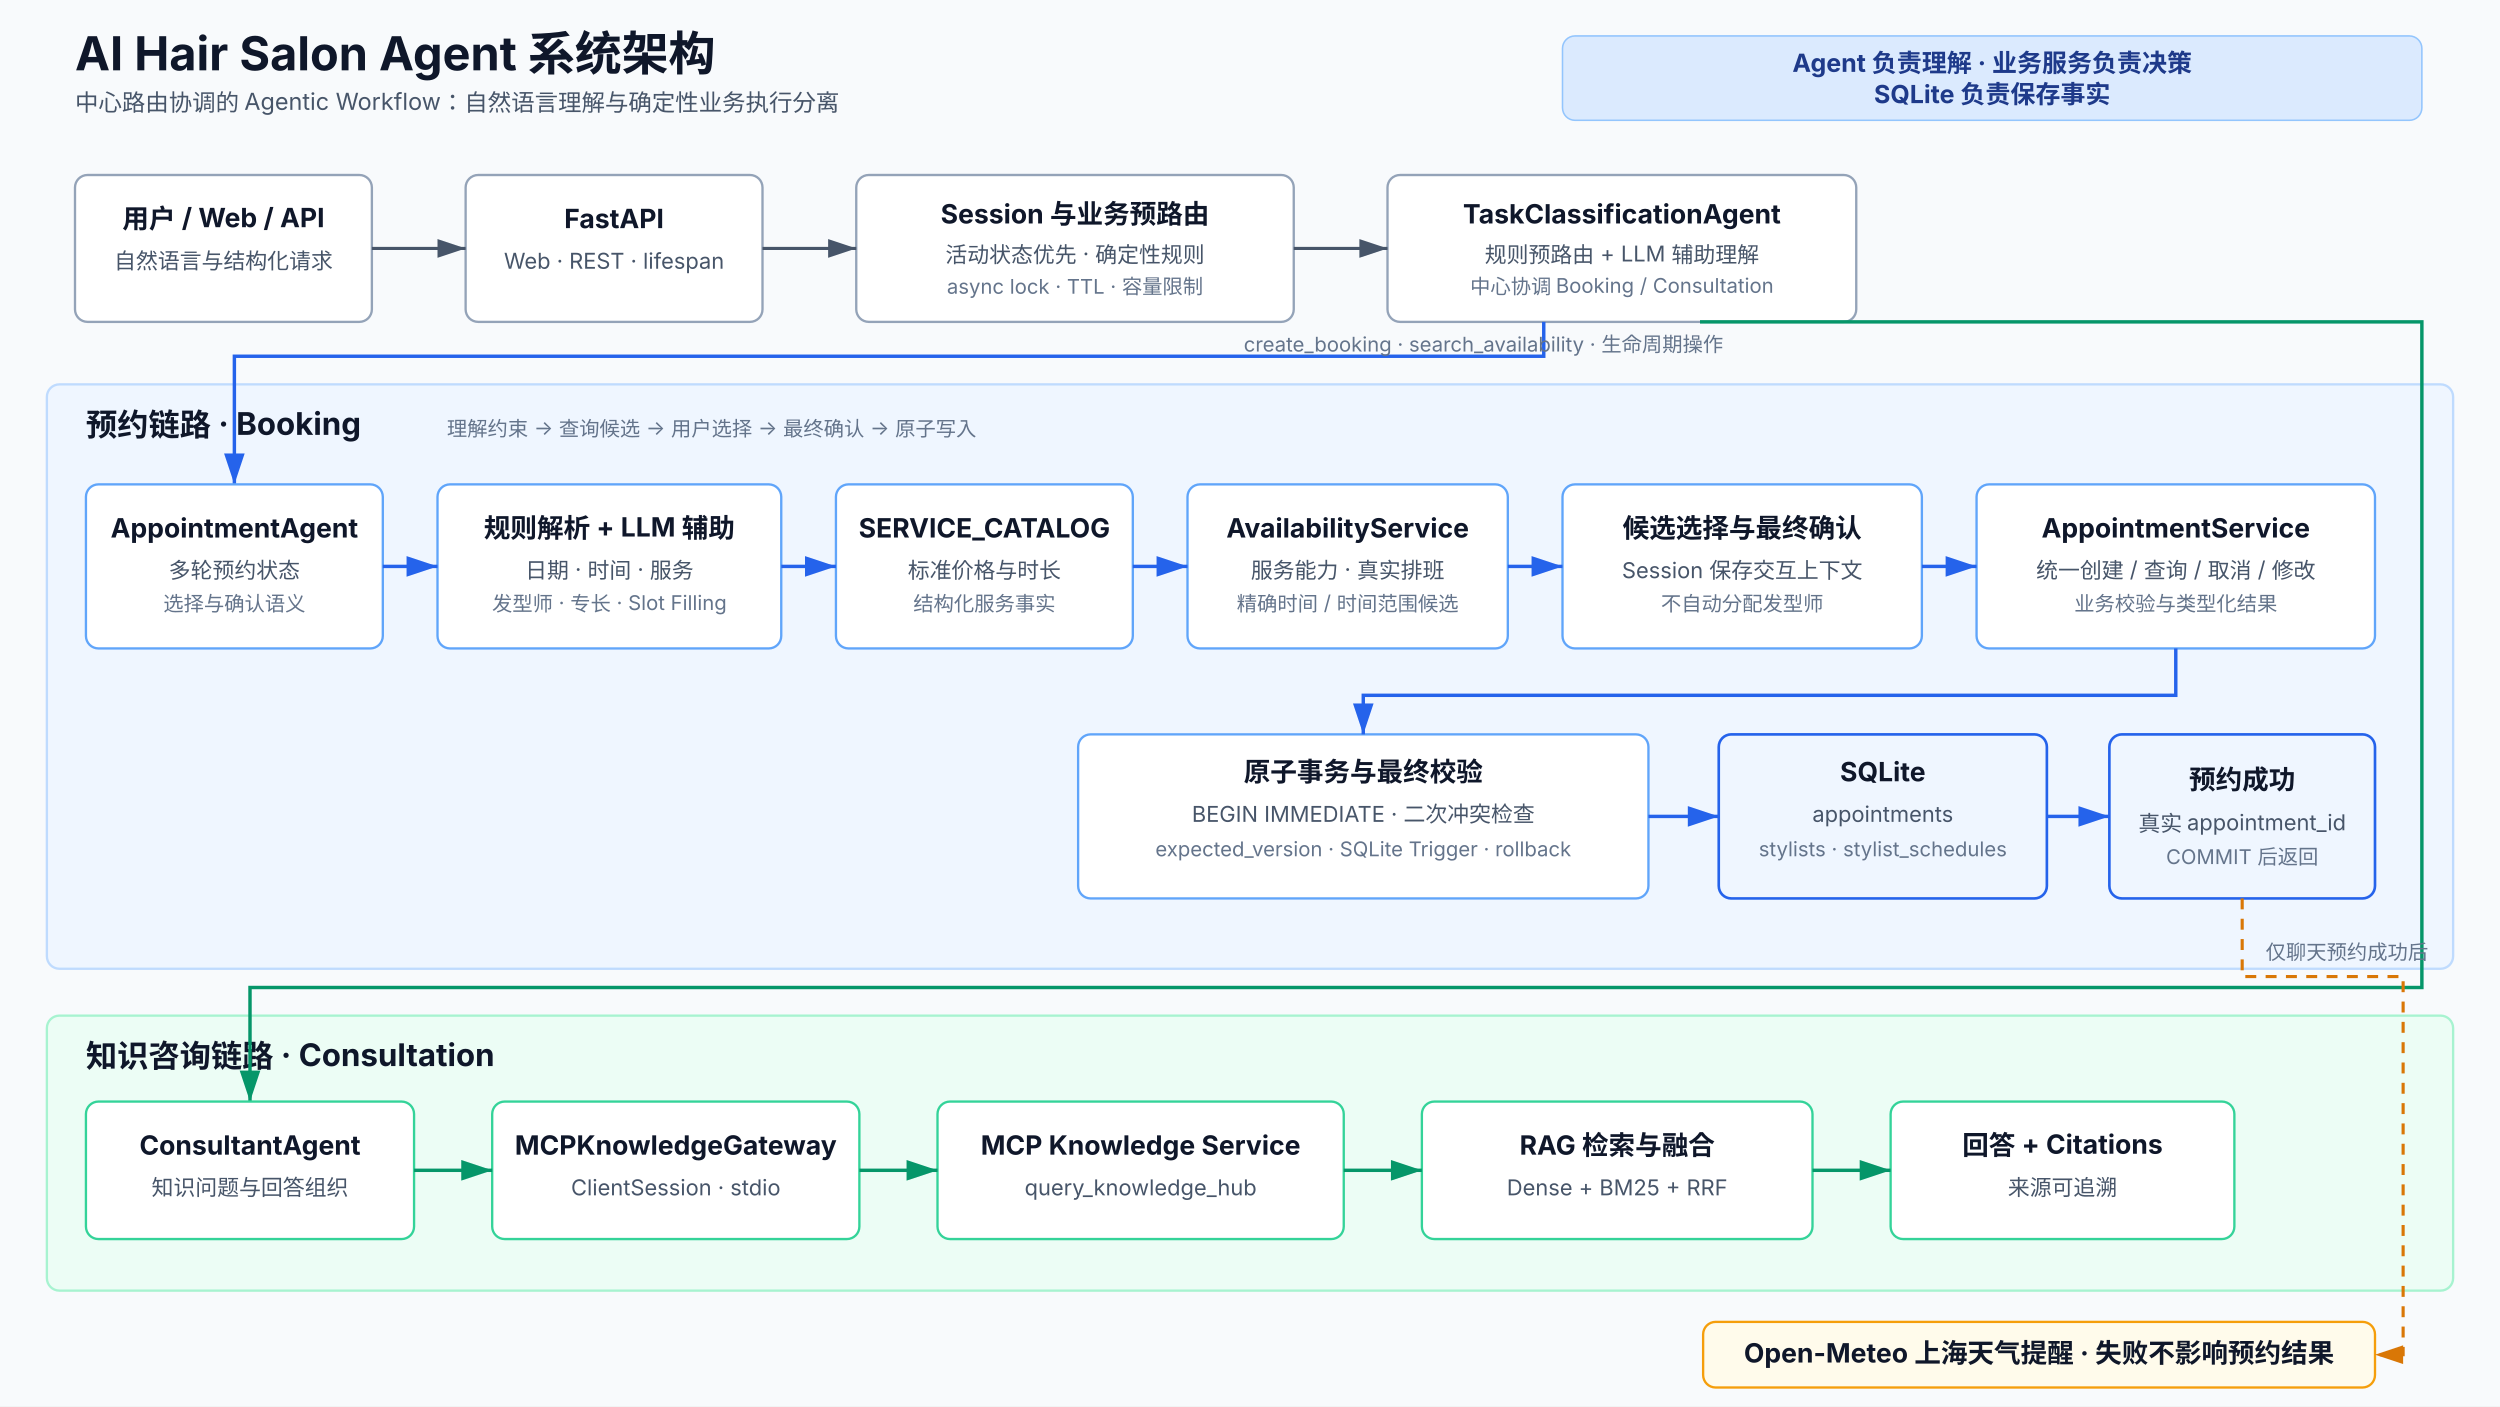
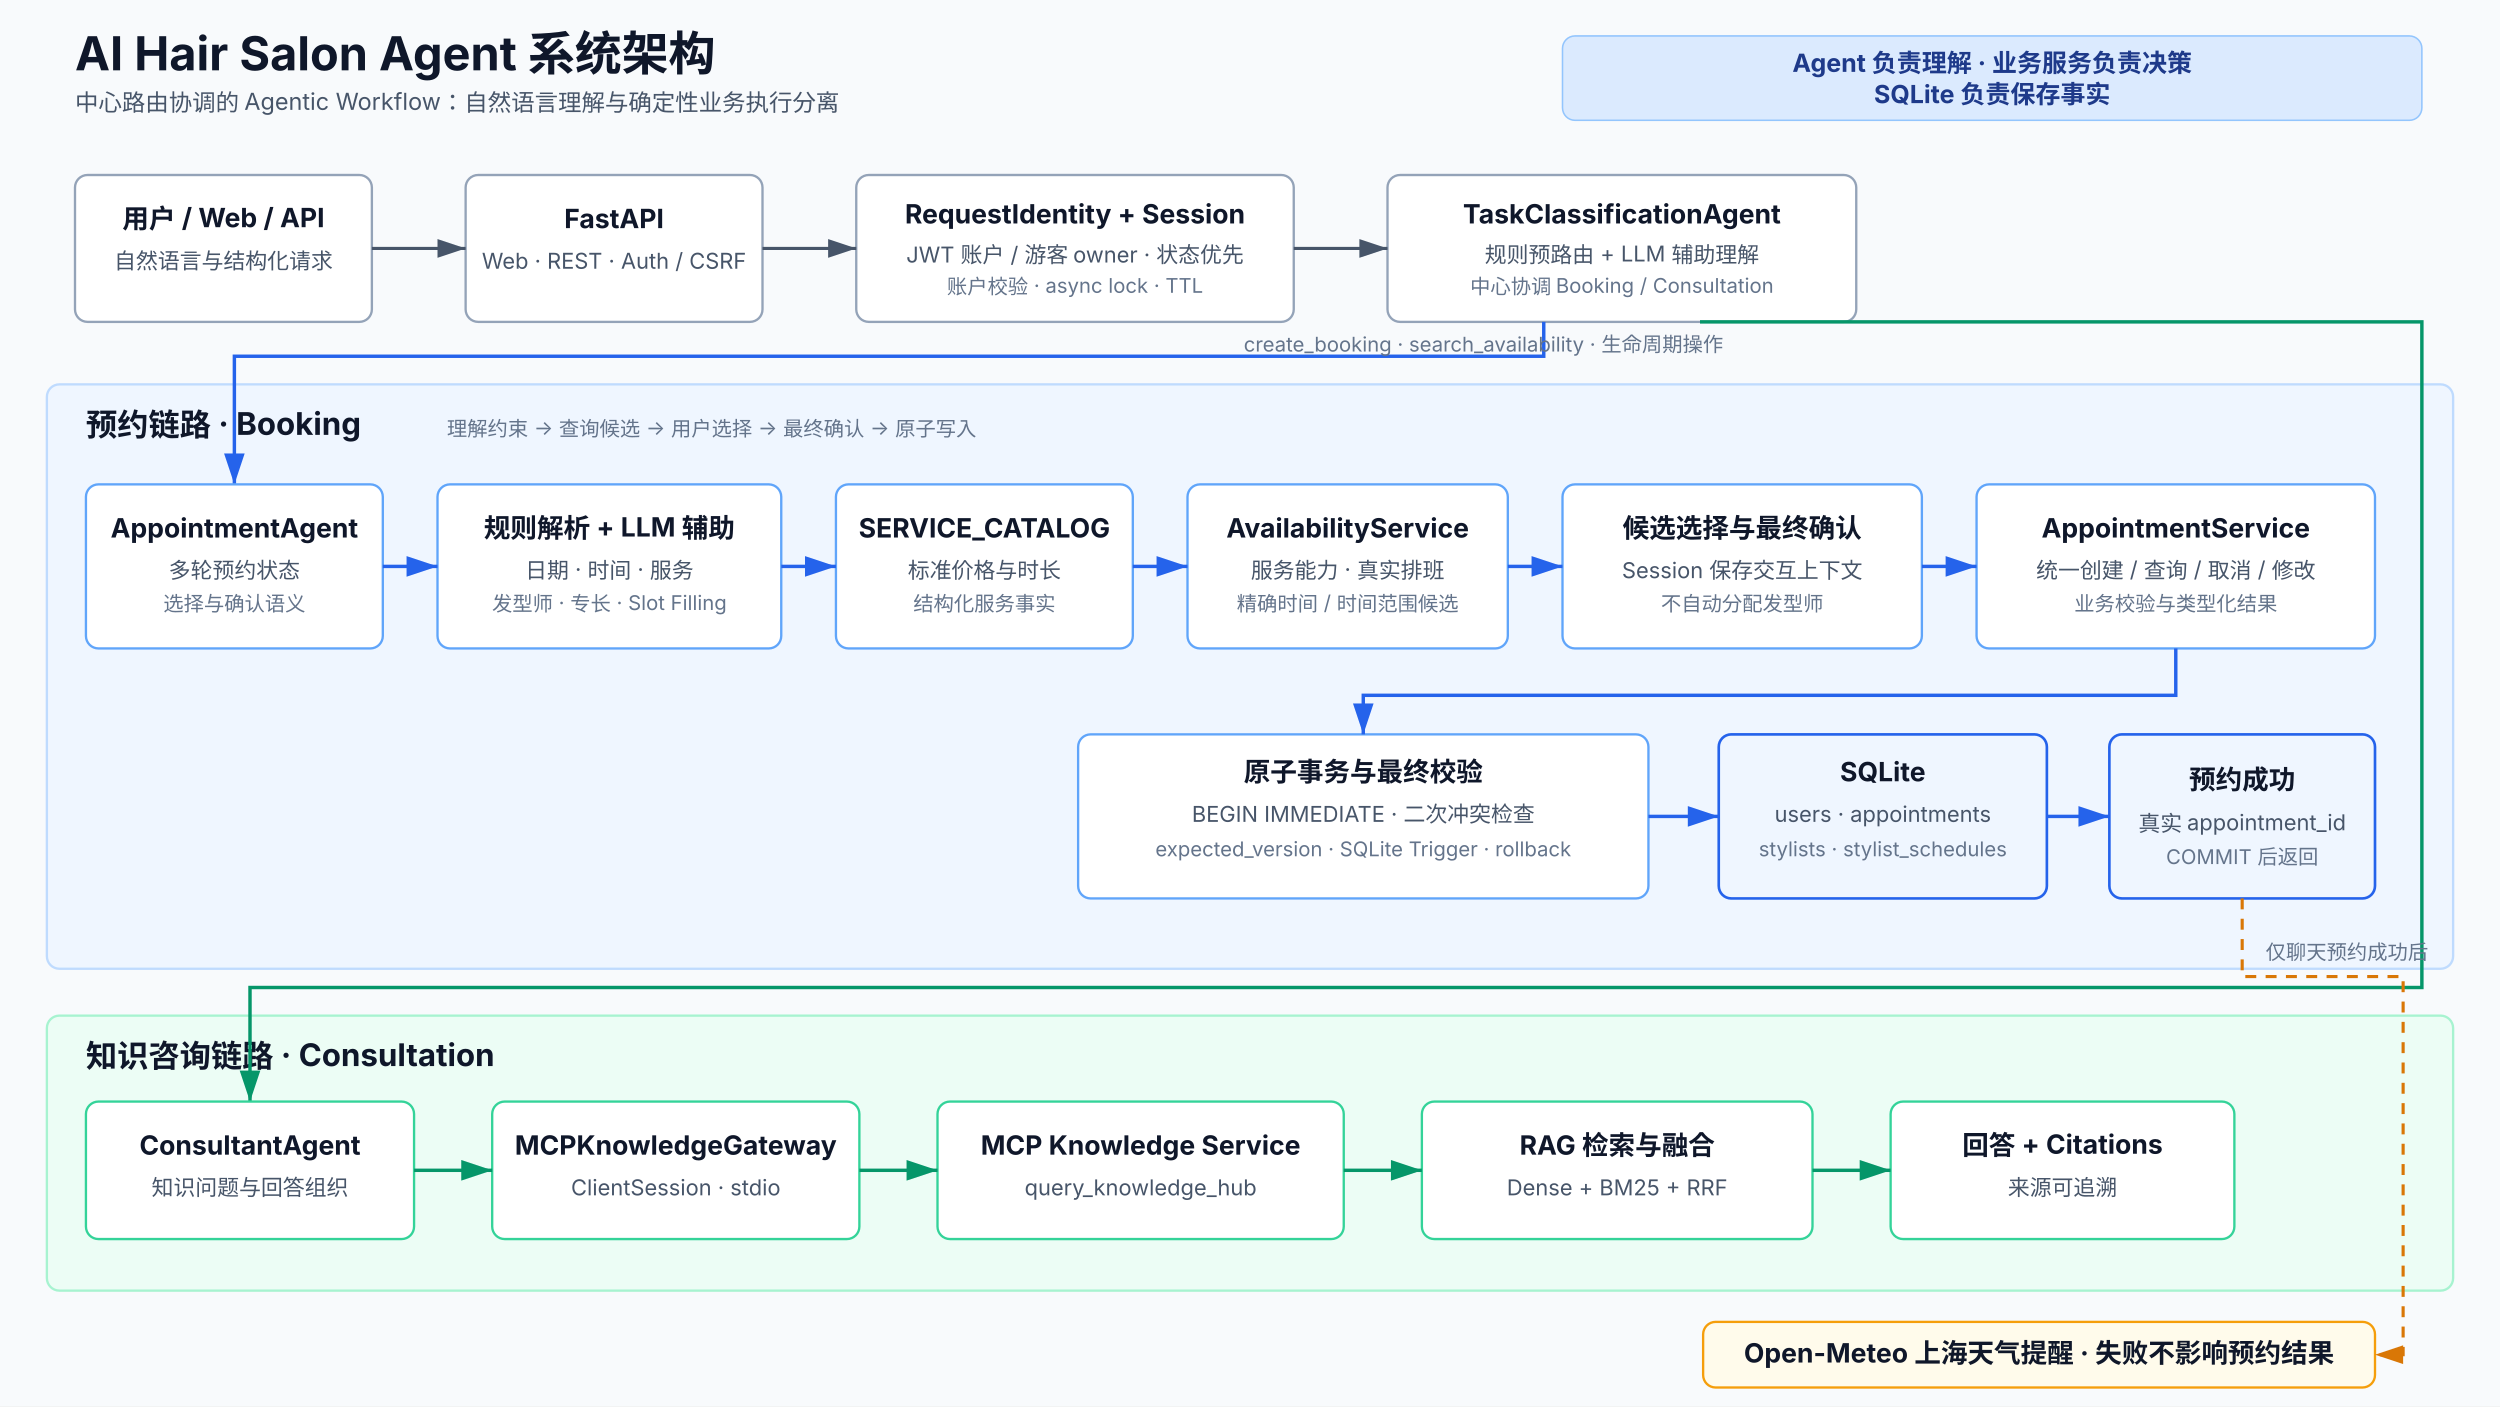
<svg xmlns="http://www.w3.org/2000/svg" width="1600" height="900" viewBox="0 0 1600 900" role="img" aria-labelledby="title desc">
  <defs>
    <marker id="arrow-slate" markerWidth="10" markerHeight="10" refX="9" refY="3" orient="auto" markerUnits="strokeWidth">
      <path d="M0,0 L0,6 L9,3 z" fill="#475569" />
    </marker>
    <marker id="arrow-blue" markerWidth="10" markerHeight="10" refX="9" refY="3" orient="auto" markerUnits="strokeWidth">
      <path d="M0,0 L0,6 L9,3 z" fill="#2563eb" />
    </marker>
    <marker id="arrow-green" markerWidth="10" markerHeight="10" refX="9" refY="3" orient="auto" markerUnits="strokeWidth">
      <path d="M0,0 L0,6 L9,3 z" fill="#059669" />
    </marker>
    <marker id="arrow-amber" markerWidth="10" markerHeight="10" refX="9" refY="3" orient="auto" markerUnits="strokeWidth">
      <path d="M0,0 L0,6 L9,3 z" fill="#d97706" />
    </marker>
    <style>
      text { font-family: -apple-system, BlinkMacSystemFont, "Segoe UI", "Microsoft YaHei", sans-serif; fill: #0f172a; }
      .page-title { font-size: 30px; font-weight: 700; }
      .page-subtitle { font-size: 15px; fill: #475569; }
      .principle { font-size: 16px; font-weight: 700; fill: #1e3a8a; }
      .lane-title { font-size: 20px; font-weight: 700; }
      .node-title { font-size: 17px; font-weight: 700; }
      .node-text { font-size: 14px; fill: #475569; }
      .tiny { font-size: 13px; fill: #64748b; }
      .entry-node { fill: #ffffff; stroke: #94a3b8; stroke-width: 1.5; }
      .booking-node { fill: #ffffff; stroke: #60a5fa; stroke-width: 1.5; }
      .consult-node { fill: #ffffff; stroke: #34d399; stroke-width: 1.5; }
      .data-node { fill: #eff6ff; stroke: #2563eb; stroke-width: 1.7; }
      .weather-node { fill: #fffbeb; stroke: #f59e0b; stroke-width: 1.5; }
      .arrow { fill: none; stroke: #475569; stroke-width: 2; marker-end: url(#arrow-slate); }
      .booking-arrow { fill: none; stroke: #2563eb; stroke-width: 2.2; marker-end: url(#arrow-blue); }
      .consult-arrow { fill: none; stroke: #059669; stroke-width: 2.2; marker-end: url(#arrow-green); }
      .weather-arrow { fill: none; stroke: #d97706; stroke-width: 2; stroke-dasharray: 7 6; marker-end: url(#arrow-amber); }
    </style>
  </defs>
  <rect width="1600" height="900" fill="#f8fafc" />
  <text x="48" y="45" class="page-title">AI Hair Salon Agent 系统架构</text>
  <text x="48" y="71" class="page-subtitle">中心路由协调的 Agentic Workflow：自然语言理解与确定性业务执行分离</text>
  <rect x="1000" y="23" width="550" height="54" rx="8" fill="#dbeafe" stroke="#93c5fd" />
  <text x="1275" y="46" text-anchor="middle" class="principle">Agent 负责理解 · 业务服务负责决策</text>
  <text x="1275" y="66" text-anchor="middle" class="principle">SQLite 负责保存事实</text>
  <rect x="48" y="112" width="190" height="94" rx="8" class="entry-node" />
  <text x="143" y="146" text-anchor="middle" class="node-title">用户 / Web / API</text>
  <text x="143" y="172" text-anchor="middle" class="node-text">自然语言与结构化请求</text>
  <rect x="298" y="112" width="190" height="94" rx="8" class="entry-node" />
  <text x="393" y="146" text-anchor="middle" class="node-title">FastAPI</text>
-   <text x="393" y="172" text-anchor="middle" class="node-text">Web · REST · lifespan</text>
+   <text x="393" y="172" text-anchor="middle" class="node-text">Web · REST · Auth / CSRF</text>
  <rect x="548" y="112" width="280" height="94" rx="8" class="entry-node" />
-   <text x="688" y="143" text-anchor="middle" class="node-title">Session 与业务预路由</text>
-   <text x="688" y="168" text-anchor="middle" class="node-text">活动状态优先 · 确定性规则</text>
-   <text x="688" y="188" text-anchor="middle" class="tiny">async lock · TTL · 容量限制</text>
+   <text x="688" y="143" text-anchor="middle" class="node-title">RequestIdentity + Session</text>
+   <text x="688" y="168" text-anchor="middle" class="node-text">JWT 账户 / 游客 owner · 状态优先</text>
+   <text x="688" y="188" text-anchor="middle" class="tiny">账户校验 · async lock · TTL</text>
  <rect x="888" y="112" width="300" height="94" rx="8" class="entry-node" />
  <text x="1038" y="143" text-anchor="middle" class="node-title">TaskClassificationAgent</text>
  <text x="1038" y="168" text-anchor="middle" class="node-text">规则预路由 + LLM 辅助理解</text>
  <text x="1038" y="188" text-anchor="middle" class="tiny">中心协调 Booking / Consultation</text>
  <path d="M238 159 H298" class="arrow" />
  <path d="M488 159 H548" class="arrow" />
  <path d="M828 159 H888" class="arrow" />
  <rect x="30" y="246" width="1540" height="374" rx="8" fill="#eff6ff" stroke="#bfdbfe" stroke-width="1.5" />
  <text x="55" y="279" class="lane-title" fill="#1d4ed8">预约链路 · Booking</text>
  <text x="286" y="279" class="tiny">理解约束 → 查询候选 → 用户选择 → 最终确认 → 原子写入</text>
  <path d="M988 206 V228 H150 V310" class="booking-arrow" />
  <text x="796" y="225" class="tiny" fill="#2563eb">create_booking · search_availability · 生命周期操作</text>
  <rect x="55" y="310" width="190" height="105" rx="8" class="booking-node" />
  <text x="150" y="344" text-anchor="middle" class="node-title">AppointmentAgent</text>
  <text x="150" y="370" text-anchor="middle" class="node-text">多轮预约状态</text>
  <text x="150" y="391" text-anchor="middle" class="tiny">选择与确认语义</text>
  <rect x="280" y="310" width="220" height="105" rx="8" class="booking-node" />
  <text x="390" y="344" text-anchor="middle" class="node-title">规则解析 + LLM 辅助</text>
  <text x="390" y="370" text-anchor="middle" class="node-text">日期 · 时间 · 服务</text>
  <text x="390" y="391" text-anchor="middle" class="tiny">发型师 · 专长 · Slot Filling</text>
  <rect x="535" y="310" width="190" height="105" rx="8" class="booking-node" />
  <text x="630" y="344" text-anchor="middle" class="node-title">SERVICE_CATALOG</text>
  <text x="630" y="370" text-anchor="middle" class="node-text">标准价格与时长</text>
  <text x="630" y="391" text-anchor="middle" class="tiny">结构化服务事实</text>
  <rect x="760" y="310" width="205" height="105" rx="8" class="booking-node" />
  <text x="862.5" y="344" text-anchor="middle" class="node-title">AvailabilityService</text>
  <text x="862.5" y="370" text-anchor="middle" class="node-text">服务能力 · 真实排班</text>
  <text x="862.5" y="391" text-anchor="middle" class="tiny">精确时间 / 时间范围候选</text>
  <rect x="1000" y="310" width="230" height="105" rx="8" class="booking-node" />
  <text x="1115" y="344" text-anchor="middle" class="node-title">候选选择与最终确认</text>
  <text x="1115" y="370" text-anchor="middle" class="node-text">Session 保存交互上下文</text>
  <text x="1115" y="391" text-anchor="middle" class="tiny">不自动分配发型师</text>
  <rect x="1265" y="310" width="255" height="105" rx="8" class="booking-node" />
  <text x="1392.5" y="344" text-anchor="middle" class="node-title">AppointmentService</text>
  <text x="1392.5" y="370" text-anchor="middle" class="node-text">统一创建 / 查询 / 取消 / 修改</text>
  <text x="1392.5" y="391" text-anchor="middle" class="tiny">业务校验与类型化结果</text>
  <path d="M245 362.5 H280" class="booking-arrow" />
  <path d="M500 362.5 H535" class="booking-arrow" />
  <path d="M725 362.5 H760" class="booking-arrow" />
  <path d="M965 362.5 H1000" class="booking-arrow" />
  <path d="M1230 362.5 H1265" class="booking-arrow" />
  <rect x="690" y="470" width="365" height="105" rx="8" class="booking-node" />
  <text x="872.5" y="500" text-anchor="middle" class="node-title">原子事务与最终校验</text>
  <text x="872.5" y="526" text-anchor="middle" class="node-text">BEGIN IMMEDIATE · 二次冲突检查</text>
  <text x="872.5" y="548" text-anchor="middle" class="tiny">expected_version · SQLite Trigger · rollback</text>
  <rect x="1100" y="470" width="210" height="105" rx="8" class="data-node" />
  <text x="1205" y="500" text-anchor="middle" class="node-title">SQLite</text>
-   <text x="1205" y="526" text-anchor="middle" class="node-text">appointments</text>
+   <text x="1205" y="526" text-anchor="middle" class="node-text">users · appointments</text>
  <text x="1205" y="548" text-anchor="middle" class="tiny">stylists · stylist_schedules</text>
  <rect x="1350" y="470" width="170" height="105" rx="8" class="data-node" />
  <text x="1435" y="505" text-anchor="middle" class="node-title">预约成功</text>
  <text x="1435" y="532" text-anchor="middle" class="node-text">真实 appointment_id</text>
  <text x="1435" y="553" text-anchor="middle" class="tiny">COMMIT 后返回</text>
  <path d="M1392.5 415 V445 H872.5 V470" class="booking-arrow" />
  <path d="M1055 522.5 H1100" class="booking-arrow" />
  <path d="M1310 522.5 H1350" class="booking-arrow" />
  <rect x="30" y="650" width="1540" height="176" rx="8" fill="#ecfdf5" stroke="#a7f3d0" stroke-width="1.5" />
  <text x="55" y="683" class="lane-title" fill="#047857">知识咨询链路 · Consultation</text>
  <path d="M1088 206 H1550 V632 H160 V705" class="consult-arrow" />
  <rect x="55" y="705" width="210" height="88" rx="8" class="consult-node" />
  <text x="160" y="739" text-anchor="middle" class="node-title">ConsultantAgent</text>
  <text x="160" y="765" text-anchor="middle" class="node-text">知识问题与回答组织</text>
  <rect x="315" y="705" width="235" height="88" rx="8" class="consult-node" />
  <text x="432.5" y="739" text-anchor="middle" class="node-title">MCPKnowledgeGateway</text>
  <text x="432.5" y="765" text-anchor="middle" class="node-text">ClientSession · stdio</text>
  <rect x="600" y="705" width="260" height="88" rx="8" class="consult-node" />
  <text x="730" y="739" text-anchor="middle" class="node-title">MCP Knowledge Service</text>
  <text x="730" y="765" text-anchor="middle" class="node-text">query_knowledge_hub</text>
  <rect x="910" y="705" width="250" height="88" rx="8" class="consult-node" />
  <text x="1035" y="739" text-anchor="middle" class="node-title">RAG 检索与融合</text>
  <text x="1035" y="765" text-anchor="middle" class="node-text">Dense + BM25 + RRF</text>
  <rect x="1210" y="705" width="220" height="88" rx="8" class="consult-node" />
  <text x="1320" y="739" text-anchor="middle" class="node-title">回答 + Citations</text>
  <text x="1320" y="765" text-anchor="middle" class="node-text">来源可追溯</text>
  <path d="M265 749 H315" class="consult-arrow" />
  <path d="M550 749 H600" class="consult-arrow" />
  <path d="M860 749 H910" class="consult-arrow" />
  <path d="M1160 749 H1210" class="consult-arrow" />
  <rect x="1090" y="846" width="430" height="42" rx="8" class="weather-node" />
  <text x="1305" y="872" text-anchor="middle" class="node-title">Open-Meteo 上海天气提醒 · 失败不影响预约结果</text>
  <path d="M1435 575 V625 H1538 V867 H1520" class="weather-arrow" />
  <text x="1450" y="614" class="tiny" fill="#b45309">仅聊天预约成功后</text>
</svg>
